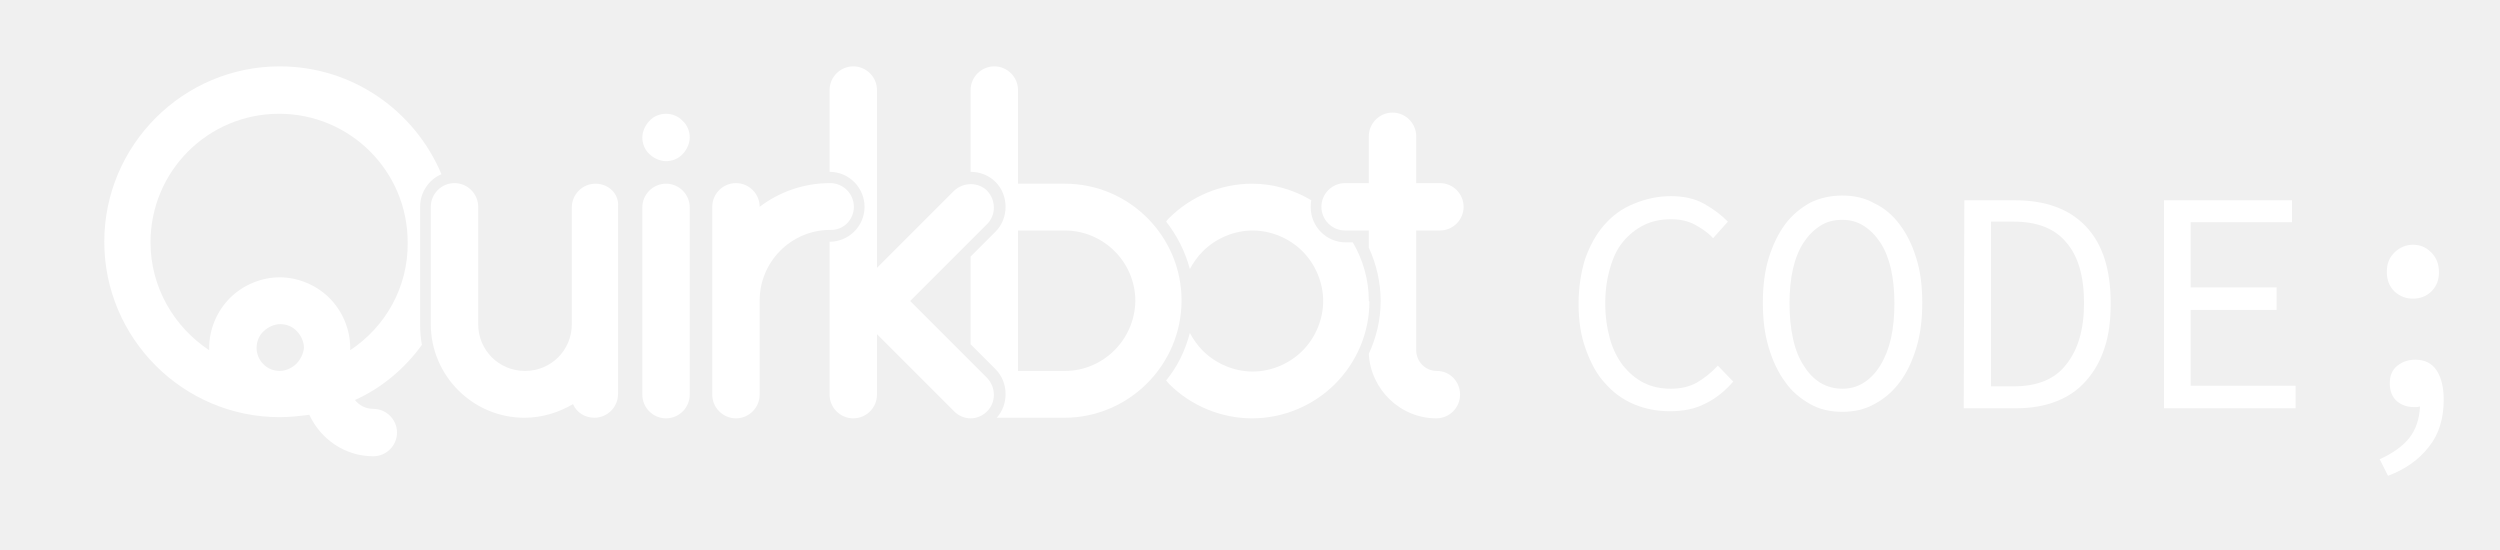
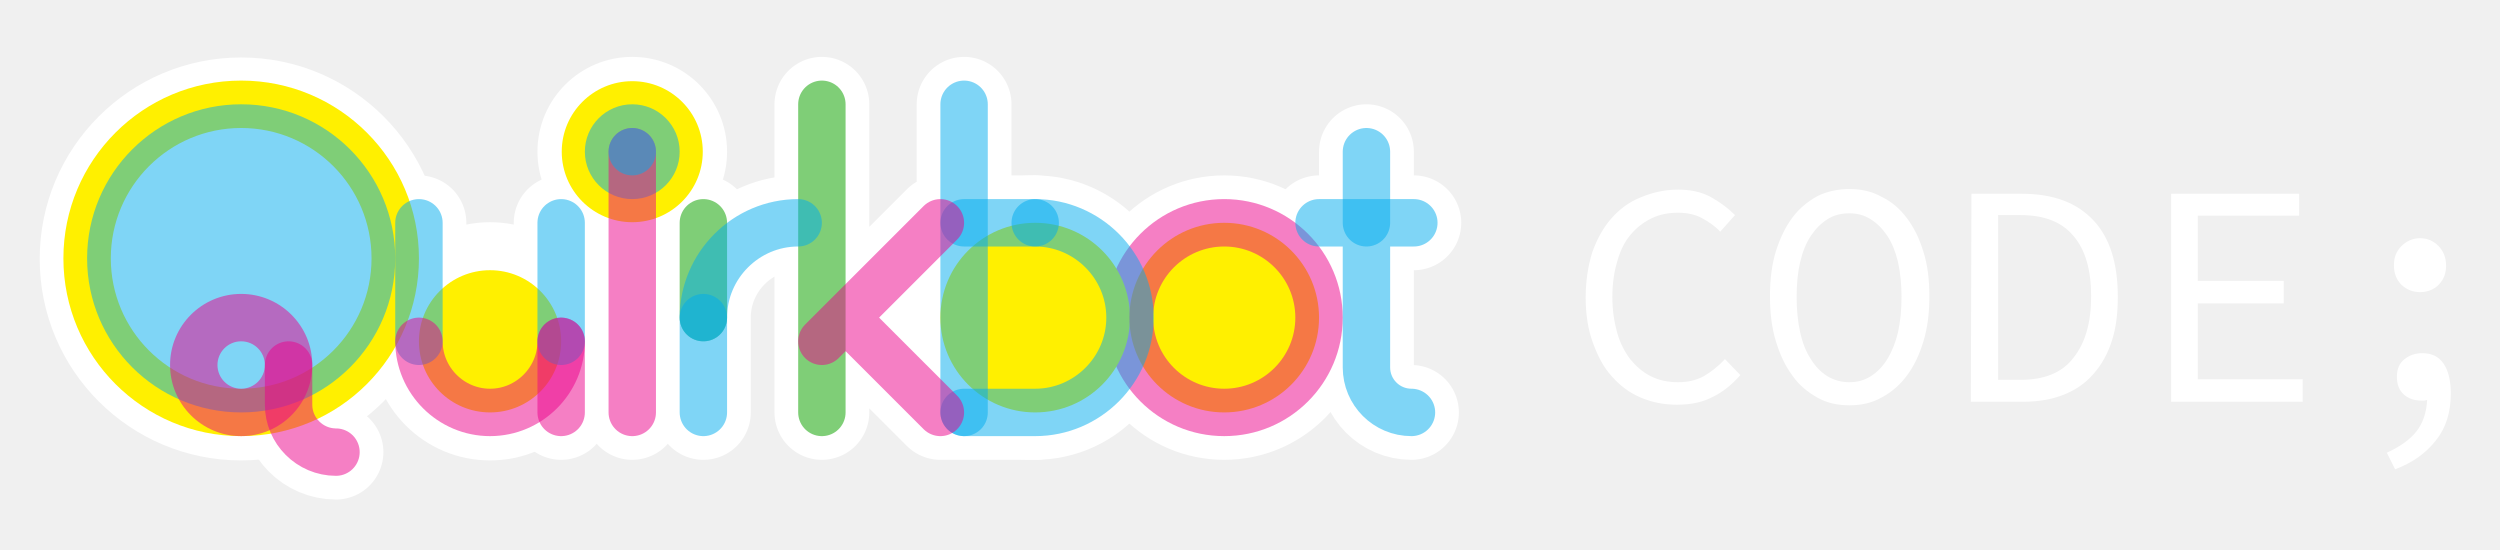
- <svg xmlns="http://www.w3.org/2000/svg" id="Layer_1" viewBox="-38 104.3 421.9 92.7">
-   <style>.st0{fill:#FFFFFF;}</style>
+ <svg xmlns="http://www.w3.org/2000/svg" id="Layer_1" viewBox="76 -35.7 421.9 92.7">
+   <style>.st0{fill:none;stroke:#FFFFFF;stroke-width:16;stroke-linecap:round;stroke-linejoin:round;stroke-miterlimit:10;} .st1{fill:#FFFFFF;} .st2{opacity:0.5;fill:#EB008A;enable-background:new ;} .st3{fill:#FFF000;} .st4{opacity:0.5;fill:#00ACEE;enable-background:new ;} .st5{fill:#F57845;} .st6{fill:none;stroke:#7FCE77;stroke-width:8;stroke-linecap:round;stroke-miterlimit:10;} .st7{opacity:0.5;fill:none;stroke:#00ACEE;stroke-width:8;stroke-linecap:round;stroke-miterlimit:10;enable-background:new ;} .st8{opacity:0.5;fill:none;stroke:#EB008A;stroke-width:8;stroke-linecap:round;stroke-linejoin:round;stroke-miterlimit:10;enable-background:new ;} .st9{opacity:0.5;fill:none;stroke:#EB008A;stroke-width:8;stroke-linecap:round;stroke-miterlimit:10;enable-background:new ;} .st10{fill:#7FD5F6;}</style>
+   <path class="st0" d="M214.7 33.9v-52m24 52v-52m-56 52v-44m-36 32v-20m48 32v-32m103.9 0h16m-8-12v36.4c0 4.2 3.4 7.6 7.6 7.6m-189.5-8v6.7c0 4.4 3.6 8 8 8m38-6.7v-32m24 16c0-8.8 7.2-16 16-16m40 32h-16l-16-16 16-16h16" />
+   <circle class="st1" cx="282.6" cy="17.9" r="24" />
+   <circle class="st1" cx="182.7" cy="-10.1" r="16" />
+   <circle class="st1" cx="116.7" cy="8" r="34" />
+   <circle class="st1" cx="158.7" cy="21.9" r="20.1" />
+   <circle class="st1" cx="250.6" cy="17.9" r="24" />
+   <circle class="st2" cx="282.6" cy="17.9" r="20" />
+   <circle class="st3" cx="116.7" cy="7.9" r="30" />
+   <circle class="st1" cx="116.7" cy="7.9" r="22" />
+   <circle class="st4" cx="116.7" cy="7.9" r="26" />
+   <circle class="st2" cx="116.7" cy="25.9" r="12" />
+   <circle class="st3" cx="182.7" cy="-10.1" r="11.9" />
+   <circle class="st3" cx="158.7" cy="21.9" r="12" />
+   <circle class="st3" cx="250.7" cy="17.9" r="16" />
+   <circle class="st5" cx="282.6" cy="17.9" r="16" />
+   <circle class="st3" cx="282.6" cy="17.9" r="12" />
+   <circle class="st4" cx="182.7" cy="-10.1" r="8" />
+   <path class="st6" d="M214.7 33.9v-52" />
+   <path class="st7" d="M238.7 33.9v-52" />
+   <path class="st6" d="M194.7 17.9v-16" />
+   <path class="st7" d="M314.2 33.9c-4.2 0-7.6-3.4-7.6-7.6V1.9m-159.9 20v-20m48 32v-16m103.9-16h16m-63.9 0c8.8 0 16 7.2 16 16s-7.2 16-16 16m0 0h-12" />
+   <path class="st8" d="M146.7 21.9c0 6.6 5.4 12 12 12s12-5.4 12-12" />
+   <path class="st7" d="M306.6-10.1v12m-135.9 20v-20" />
+   <path class="st9" d="M170.7 21.9v12" />
+   <path class="st7" d="M194.7 17.9c0-8.8 7.2-16 16-16m40 0h-12" />
+   <path class="st9" d="M214.7 21.9l20-20m-16 16l16 16m-52 0v-44" />
+   <circle class="st4" cx="182.7" cy="-10.1" r="4" />
+   <circle class="st10" cx="116.7" cy="25.9" r="4" />
+   <path class="st9" d="M124.7 25.9v6.7c0 4.4 3.6 8 8 8" />
  <g id="XMLID_108_">
    <g id="XMLID_109_">
-       <path id="XMLID_120_" d="M228.4 155.6c0-2.8.4-5.3 1.1-7.6.8-2.2 1.8-4.1 3.2-5.7 1.4-1.6 3-2.8 5-3.6 1.9-.8 4-1.3 6.3-1.3 2.1 0 4 .4 5.6 1.3 1.6.9 2.9 1.9 4 3l-2.5 2.8c-.9-1-2-1.7-3.1-2.3-1.1-.6-2.5-.9-4-.9-1.7 0-3.2.3-4.6 1-1.4.7-2.5 1.6-3.5 2.8s-1.7 2.7-2.2 4.5c-.5 1.7-.8 3.7-.8 5.9s.3 4.2.8 6c.5 1.8 1.3 3.3 2.2 4.5 1 1.2 2.1 2.2 3.5 2.9s2.9 1 4.6 1c1.6 0 3-.3 4.3-1 1.2-.7 2.4-1.6 3.6-2.9l2.6 2.7c-1.4 1.6-3 2.9-4.7 3.7-1.7.9-3.7 1.3-6 1.3-2.2 0-4.2-.4-6.1-1.2-1.9-.8-3.5-2-4.9-3.6-1.4-1.5-2.4-3.5-3.2-5.7-.8-2.2-1.2-4.7-1.2-7.6z" class="st0" />
-       <path id="XMLID_117_" d="M272.9 173.8c-2 0-3.8-.4-5.4-1.3s-3.1-2.1-4.2-3.7c-1.2-1.6-2.1-3.5-2.8-5.8-.7-2.3-1-4.8-1-7.6s.3-5.3 1-7.6c.7-2.2 1.6-4.1 2.8-5.7 1.2-1.6 2.6-2.7 4.2-3.6 1.6-.8 3.5-1.2 5.4-1.2 2 0 3.8.4 5.4 1.3 1.7.8 3.1 2 4.3 3.6 1.2 1.6 2.1 3.4 2.8 5.7.7 2.2 1 4.7 1 7.5s-.3 5.3-1 7.6-1.6 4.2-2.8 5.8c-1.2 1.6-2.6 2.8-4.3 3.7-1.6.9-3.4 1.3-5.4 1.3zm0-3.9c1.3 0 2.5-.3 3.6-1s2-1.6 2.8-2.9c.8-1.3 1.4-2.8 1.8-4.5.4-1.8.6-3.7.6-6 0-2.2-.2-4.1-.6-5.9-.4-1.7-1-3.2-1.8-4.4s-1.7-2.1-2.8-2.8c-1.1-.7-2.3-1-3.6-1-1.4 0-2.6.3-3.7 1s-2 1.6-2.8 2.8-1.4 2.7-1.8 4.4c-.4 1.7-.6 3.7-.6 5.9s.2 4.2.6 6c.4 1.8 1 3.3 1.8 4.5.8 1.3 1.7 2.2 2.8 2.9 1.2.7 2.4 1 3.7 1z" class="st0" />
-       <path id="XMLID_114_" d="M293.5 138.1h8.5c5.3 0 9.3 1.5 12.1 4.5 2.8 3 4.1 7.3 4.1 12.9 0 2.8-.3 5.3-1 7.4-.7 2.2-1.7 4-3.1 5.6-1.4 1.6-3 2.7-5 3.5-2 .8-4.3 1.2-6.9 1.2h-8.8l.1-35.1zm8.3 31.4c4 0 7-1.2 8.9-3.7 2-2.5 3-5.9 3-10.4s-1-7.9-3-10.2c-2-2.4-5-3.5-8.9-3.5H298v27.8h3.8z" class="st0" />
-       <path id="XMLID_113_" d="M327.2 138.1h21.6v3.7h-17.1v11h14.5v3.8h-14.5v12.8h17.7v3.8h-22.2v-35.1z" class="st0" />
-       <path id="XMLID_110_" d="M363.6 181.8c2.2-1 3.9-2.2 5-3.6s1.7-3.2 1.8-5.3c-.2 0-.3.1-.5.1h-.5c-1.1 0-2.1-.3-2.9-1s-1.2-1.7-1.2-3 .4-2.3 1.3-3 1.9-1 3-1c1.6 0 2.8.6 3.6 1.8.8 1.2 1.2 2.9 1.2 5 0 3.1-.8 5.8-2.5 7.9-1.7 2.2-4 3.8-6.9 4.9l-1.4-2.8zm1.2-31.6c0-1.4.4-2.4 1.3-3.3.8-.8 1.9-1.3 3.1-1.3s2.2.4 3.1 1.3c.8.8 1.3 1.9 1.3 3.3s-.4 2.4-1.3 3.3c-.8.8-1.9 1.2-3.1 1.2s-2.2-.4-3.1-1.2c-.9-.9-1.3-2-1.3-3.3z" class="st0" />
+       <path id="XMLID_120_" class="st1" d="M343.6 14.5c0-2.8.4-5.3 1.1-7.6.8-2.2 1.8-4.1 3.2-5.7 1.4-1.6 3-2.8 5-3.6 1.9-.8 4-1.3 6.3-1.3 2.1 0 4 .4 5.6 1.3 1.6.9 2.9 1.9 4 3l-2.5 2.8c-.9-1-2-1.7-3.1-2.3s-2.5-.9-4-.9c-1.7 0-3.2.3-4.6 1s-2.5 1.6-3.5 2.8-1.7 2.7-2.2 4.5c-.5 1.7-.8 3.7-.8 5.9s.3 4.2.8 6 1.3 3.3 2.2 4.5c1 1.2 2.1 2.2 3.5 2.9 1.4.7 2.9 1 4.6 1 1.6 0 3-.3 4.3-1 1.2-.7 2.4-1.6 3.6-2.9l2.6 2.7c-1.4 1.6-3 2.9-4.7 3.7-1.7.9-3.7 1.3-6 1.3-2.2 0-4.2-.4-6.1-1.2-1.9-.8-3.5-2-4.9-3.6-1.4-1.5-2.4-3.5-3.2-5.7-.8-2.2-1.2-4.7-1.2-7.6z" />
+       <path id="XMLID_117_" class="st1" d="M388.1 32.7c-2 0-3.8-.4-5.4-1.3s-3.1-2.1-4.2-3.7c-1.2-1.6-2.1-3.5-2.8-5.8-.7-2.3-1-4.8-1-7.6s.3-5.3 1-7.6c.7-2.2 1.6-4.1 2.8-5.7s2.6-2.7 4.2-3.6c1.6-.8 3.5-1.2 5.4-1.2 2 0 3.8.4 5.4 1.3 1.7.8 3.1 2 4.3 3.6 1.2 1.6 2.1 3.4 2.8 5.7.7 2.2 1 4.7 1 7.5s-.3 5.3-1 7.6-1.6 4.2-2.8 5.8c-1.2 1.6-2.6 2.8-4.3 3.7-1.6.9-3.4 1.3-5.4 1.3zm0-3.9c1.3 0 2.5-.3 3.6-1s2-1.6 2.8-2.9 1.4-2.8 1.8-4.5c.4-1.8.6-3.7.6-6 0-2.2-.2-4.1-.6-5.9-.4-1.7-1-3.2-1.8-4.4s-1.7-2.1-2.8-2.8c-1.1-.7-2.3-1-3.6-1-1.4 0-2.6.3-3.7 1s-2 1.6-2.8 2.8-1.4 2.7-1.8 4.4-.6 3.7-.6 5.9.2 4.2.6 6c.4 1.8 1 3.3 1.8 4.5.8 1.3 1.7 2.2 2.8 2.9 1.2.7 2.4 1 3.7 1z" />
+       <path id="XMLID_114_" class="st1" d="M408.7-3h8.5c5.3 0 9.3 1.5 12.1 4.5 2.8 3 4.1 7.3 4.1 12.9 0 2.8-.3 5.3-1 7.4-.7 2.2-1.7 4-3.1 5.6s-3 2.7-5 3.5-4.3 1.2-6.9 1.2h-8.8l.1-35.1zm8.3 31.4c4 0 7-1.2 8.9-3.7 2-2.5 3-5.9 3-10.4s-1-7.9-3-10.2c-2-2.4-5-3.5-8.9-3.5h-3.8v27.8h3.8z" />
+       <path id="XMLID_113_" class="st1" d="M442.4-3H464V.7h-17.1v11h14.5v3.8h-14.5v12.8h17.7v3.8h-22.2V-3z" />
+       <path id="XMLID_110_" class="st1" d="M478.8 40.7c2.2-1 3.9-2.2 5-3.6s1.7-3.2 1.8-5.3c-.2 0-.3.1-.5.1h-.5c-1.1 0-2.1-.3-2.9-1s-1.2-1.7-1.2-3 .4-2.3 1.3-3 1.9-1 3-1c1.6 0 2.8.6 3.6 1.8.8 1.2 1.2 2.9 1.2 5 0 3.1-.8 5.8-2.5 7.9-1.7 2.2-4 3.8-6.9 4.9l-1.4-2.8zM480 9.1c0-1.4.4-2.4 1.3-3.3.8-.8 1.9-1.3 3.1-1.3s2.2.4 3.1 1.3c.8.8 1.3 1.9 1.3 3.3s-.4 2.4-1.3 3.3c-.8.8-1.9 1.2-3.1 1.2s-2.2-.4-3.1-1.2c-.9-.9-1.3-2-1.3-3.3z" />
    </g>
  </g>
-   <path id="XMLID_38_" d="M74.4 123.5c-1 0-2.1.4-2.8 1.2-.7.7-1.2 1.8-1.2 2.8s.4 2.1 1.2 2.8c.7.7 1.8 1.2 2.8 1.2 1 0 2.1-.4 2.8-1.2.7-.7 1.2-1.8 1.2-2.8 0-1-.4-2.1-1.2-2.8-.7-.8-1.8-1.2-2.8-1.2z" class="st0" />
-   <path id="XMLID_37_" d="M74.4 135.3c-2.2 0-4 1.8-4 4v31.6c0 2.2 1.8 4 4 4s4-1.8 4-4v-31.6c0-2.2-1.8-4-4-4z" class="st0" />
-   <path id="XMLID_36_" d="M62.5 135.3c-2.2 0-4 1.8-4 4V159c0 4.4-3.5 7.9-7.9 7.9s-7.9-3.5-7.9-7.9v-19.8c0-2.2-1.8-4-4-4s-4 1.8-4 4V159c0 8.7 7.1 15.8 15.8 15.8 3 0 5.8-.9 8.2-2.3.6 1.4 2 2.3 3.6 2.3 2.2 0 4-1.8 4-4v-31.6c.2-2.2-1.6-3.9-3.8-3.9z" class="st0" />
-   <path id="XMLID_35_" d="M106.1 139.2c0-2.2-1.8-4-4-4-4.5 0-8.6 1.5-11.9 4 0-2.2-1.8-4-4-4s-4 1.8-4 4V170.9c0 2.2 1.8 4 4 4s4-1.8 4-4V155c0-6.5 5.3-11.9 11.9-11.9 2.2.1 4-1.7 4-3.9z" class="st0" />
-   <path id="XMLID_34_" d="M204.5 166.9c-2 0-3.5-1.6-3.5-3.5v-20.2h4c2.2 0 4-1.8 4-4s-1.8-4-4-4h-4v-7.9c0-2.2-1.8-4-4-4s-4 1.8-4 4v7.9h-4c-2.2 0-4 1.8-4 4s1.8 4 4 4h4v2.9c1.3 2.8 2 5.9 2 9 0 3.1-.7 6.1-2 8.9.3 6 5.3 10.9 11.4 10.9 2.2 0 4-1.8 4-4s-1.7-4-3.9-4z" class="st0" />
-   <path id="XMLID_33_" d="M193 155c0-3.5-1-6.9-2.7-9.8h-1.2c-3.3 0-5.9-2.7-5.9-5.9 0-.4 0-.8.1-1.2-3-1.8-6.5-2.8-10-2.8-5.2 0-10.3 2.1-14 5.8-.2.2-.4.4-.5.6 1.8 2.3 3.2 5 4 8 .6-1.1 1.3-2.1 2.2-3 2.2-2.2 5.3-3.5 8.4-3.5 3.1 0 6.2 1.3 8.4 3.5s3.5 5.3 3.5 8.4c0 3.1-1.3 6.2-3.5 8.4s-5.3 3.5-8.4 3.5c-3.1 0-6.2-1.3-8.4-3.5-.9-.9-1.6-1.9-2.2-3-.8 3-2.1 5.7-4 8 .2.2.3.4.5.6 3.7 3.7 8.8 5.8 14 5.8 5.2 0 10.3-2.1 14-5.8 3.7-3.7 5.8-8.7 5.8-13.9-.1-.1-.1-.1-.1-.2z" class="st0" />
-   <path id="XMLID_97_" d="M141.7 135.3h-7.9v-15.8c0-2.2-1.8-4-4-4s-4 1.8-4 4v13.8c1.6 0 3.1.6 4.2 1.7s1.7 2.6 1.7 4.2-.6 3.1-1.7 4.2l-4.2 4.2v14.8l4.2 4.2c1.1 1.1 1.7 2.6 1.7 4.2 0 1.5-.5 2.9-1.5 4h11.4c10.9 0 19.8-8.9 19.8-19.8 0-10.8-8.8-19.7-19.7-19.7zm0 31.6s-.1 0 0 0h-7.9v-23.7h7.9c6.5 0 11.9 5.3 11.9 11.9-.1 6.5-5.4 11.8-11.9 11.8z" class="st0" />
-   <path id="XMLID_30_" d="M115.6 155.1l13-13c1.5-1.5 1.5-4 0-5.6-1.5-1.5-4-1.5-5.6 0l-13 13v-30c0-2.2-1.8-4-4-4s-4 1.8-4 4v13.8c3.3 0 5.9 2.7 5.9 5.9 0 3.3-2.7 5.9-5.9 5.9v25.8c0 2.2 1.8 4 4 4s4-1.8 4-4v-10.2l13 13c.8.8 1.8 1.2 2.8 1.2 1 0 2-.4 2.8-1.2 1.5-1.5 1.5-4 0-5.6l-13-13z" class="st0" />
-   <path id="XMLID_92_" d="M33.2 162.5c-.2-1.1-.3-2.2-.3-3.3v-20c0-2.5 1.5-4.6 3.6-5.5-4.5-10.7-15-18.2-27.3-18.2-16.3 0-29.6 13.3-29.6 29.6s13.3 29.6 29.6 29.6c1.7 0 3.4-.2 5-.4 1.9 4.1 6 7 10.8 7 2.2 0 4-1.8 4-4s-1.8-4-4-4c-1.3 0-2.4-.6-3.1-1.5 4.5-2 8.4-5.3 11.3-9.3zM12 165.7c-.7.7-1.8 1.2-2.8 1.2-1 0-2.1-.4-2.8-1.2-.7-.7-1.1-1.7-1.1-2.7 0-1 .4-2.1 1.2-2.8.7-.7 1.8-1.2 2.8-1.2 1 0 2.1.4 2.8 1.2.7.7 1.2 1.8 1.2 2.8-.1 1-.6 2-1.3 2.7zm9.1-2.3v-.4c0-3.1-1.3-6.2-3.5-8.4s-5.3-3.5-8.4-3.5c-3.1 0-6.2 1.3-8.4 3.5s-3.5 5.3-3.5 8.4v.4c-5.9-3.9-9.9-10.6-9.9-18.2 0-12 9.7-21.7 21.7-21.7s21.7 9.7 21.7 21.7c.1 7.6-3.8 14.3-9.7 18.2z" class="st0" />
</svg>
